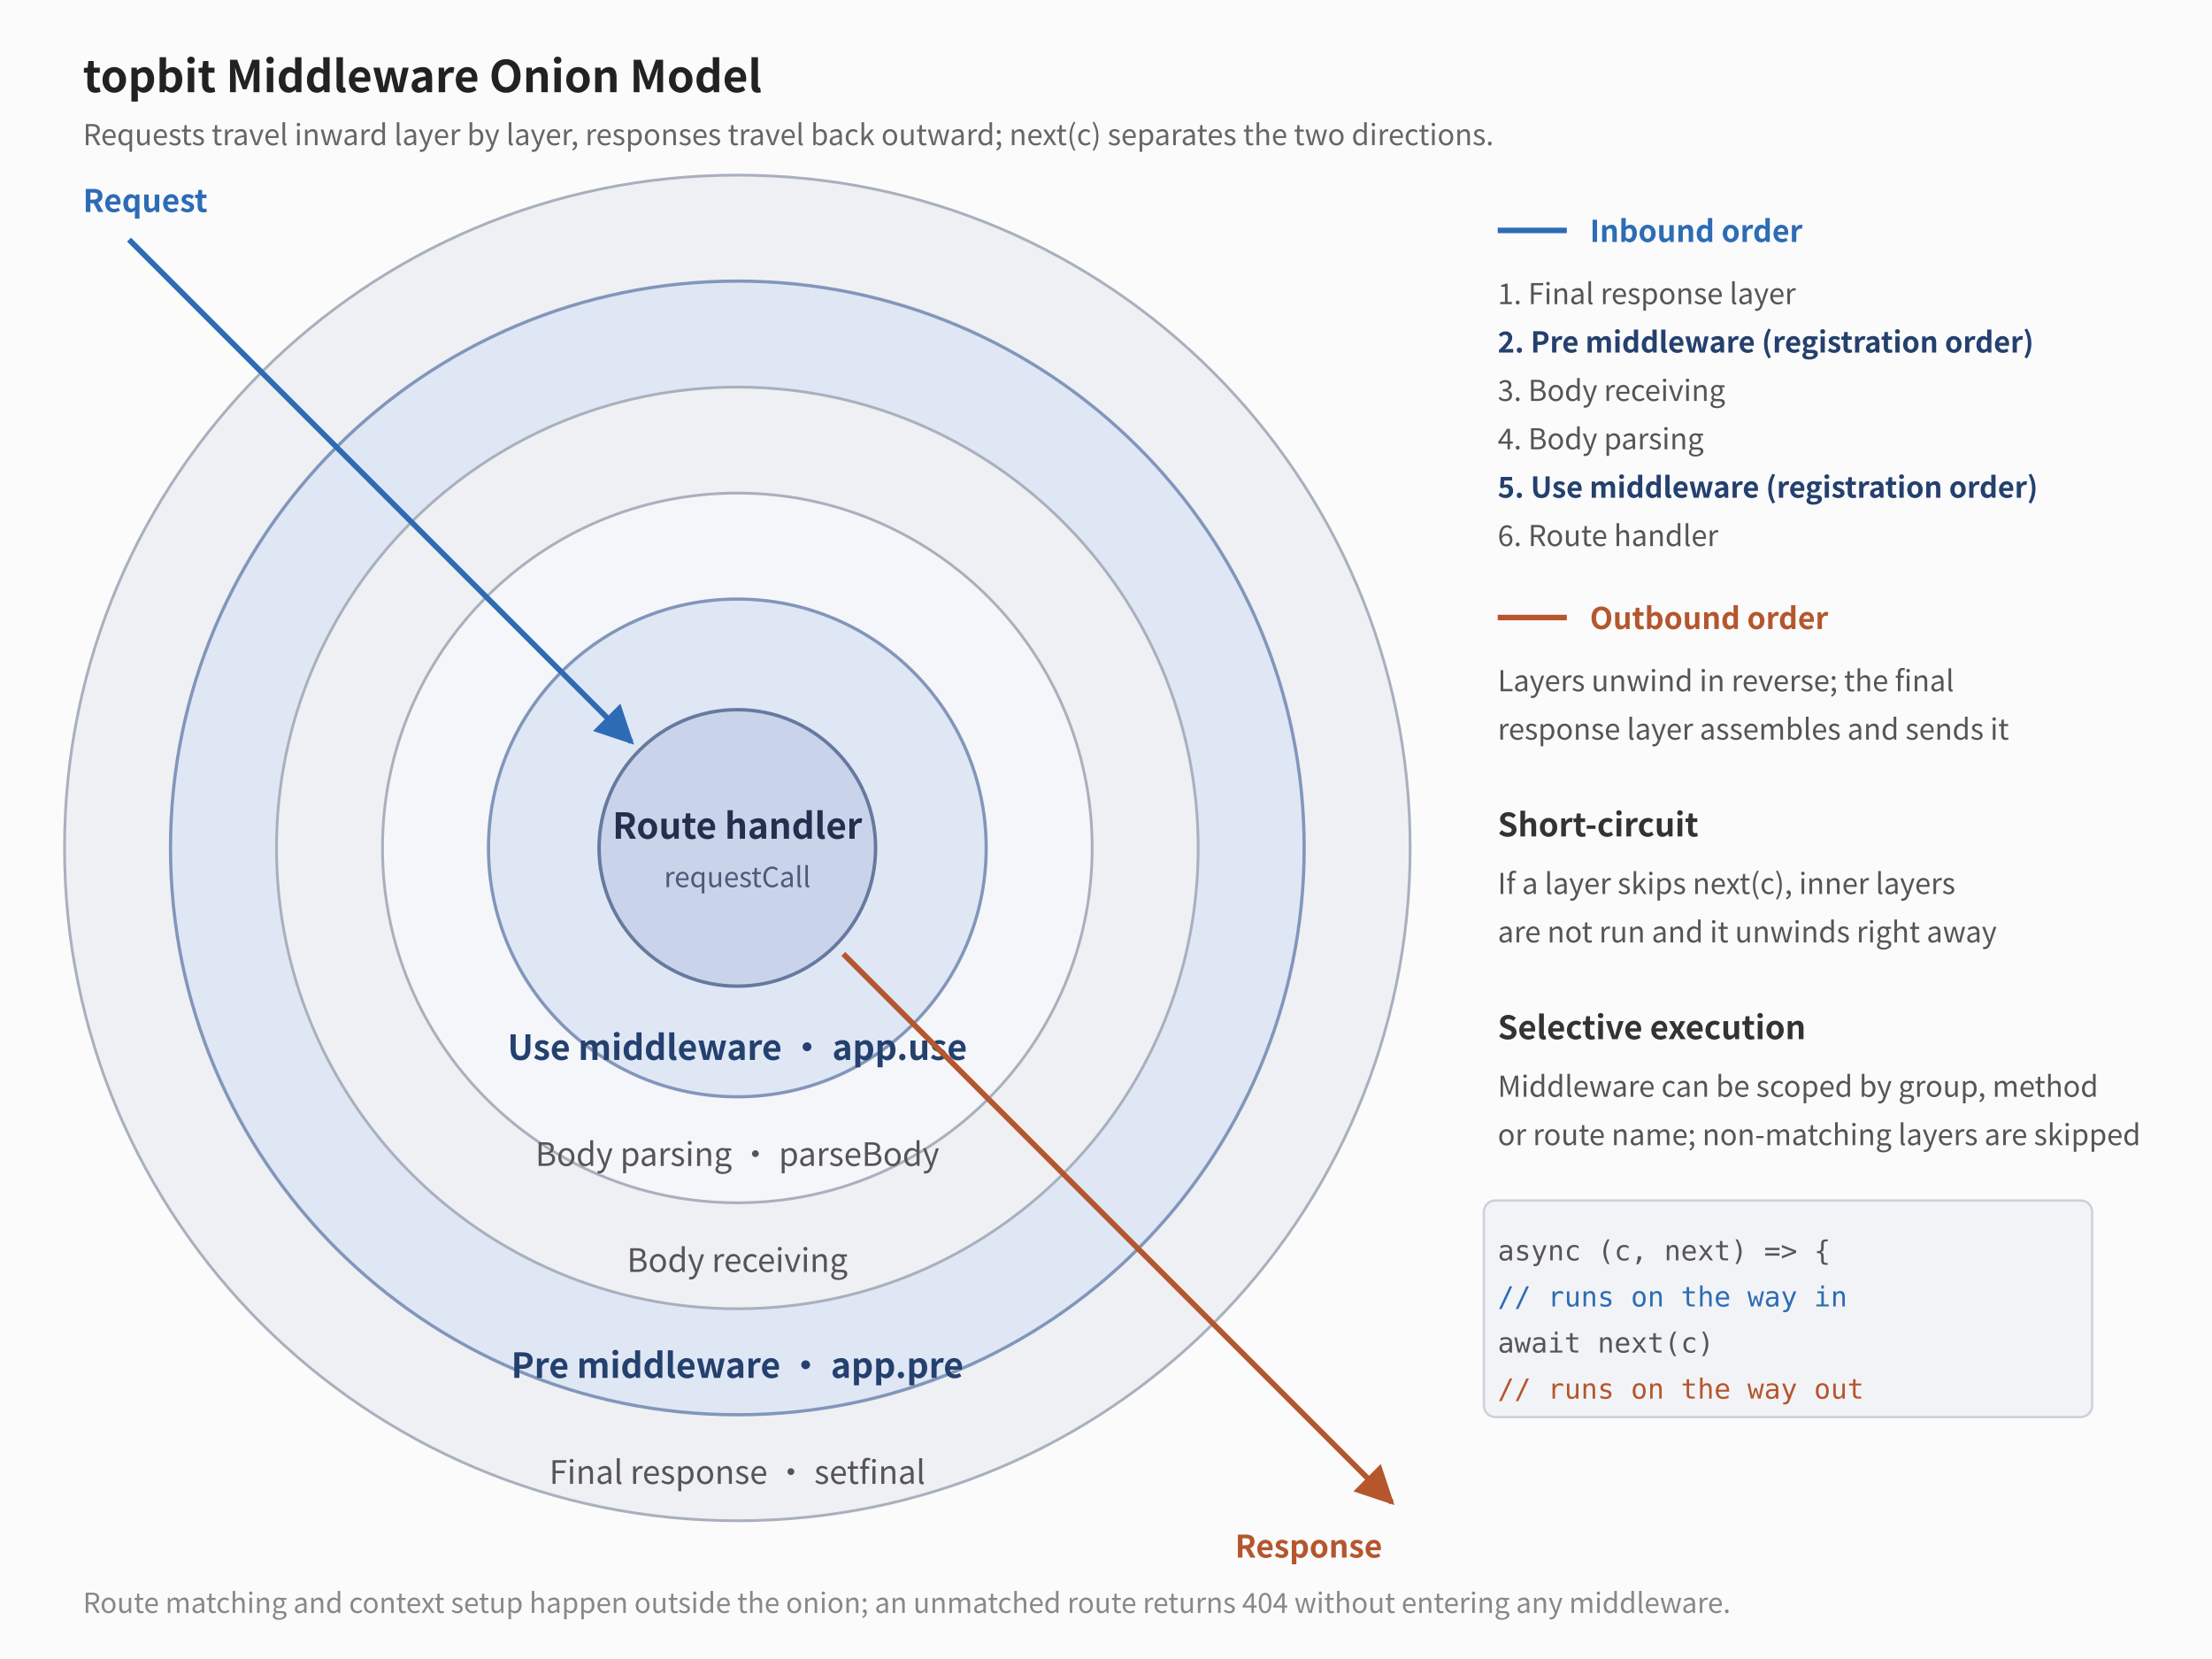
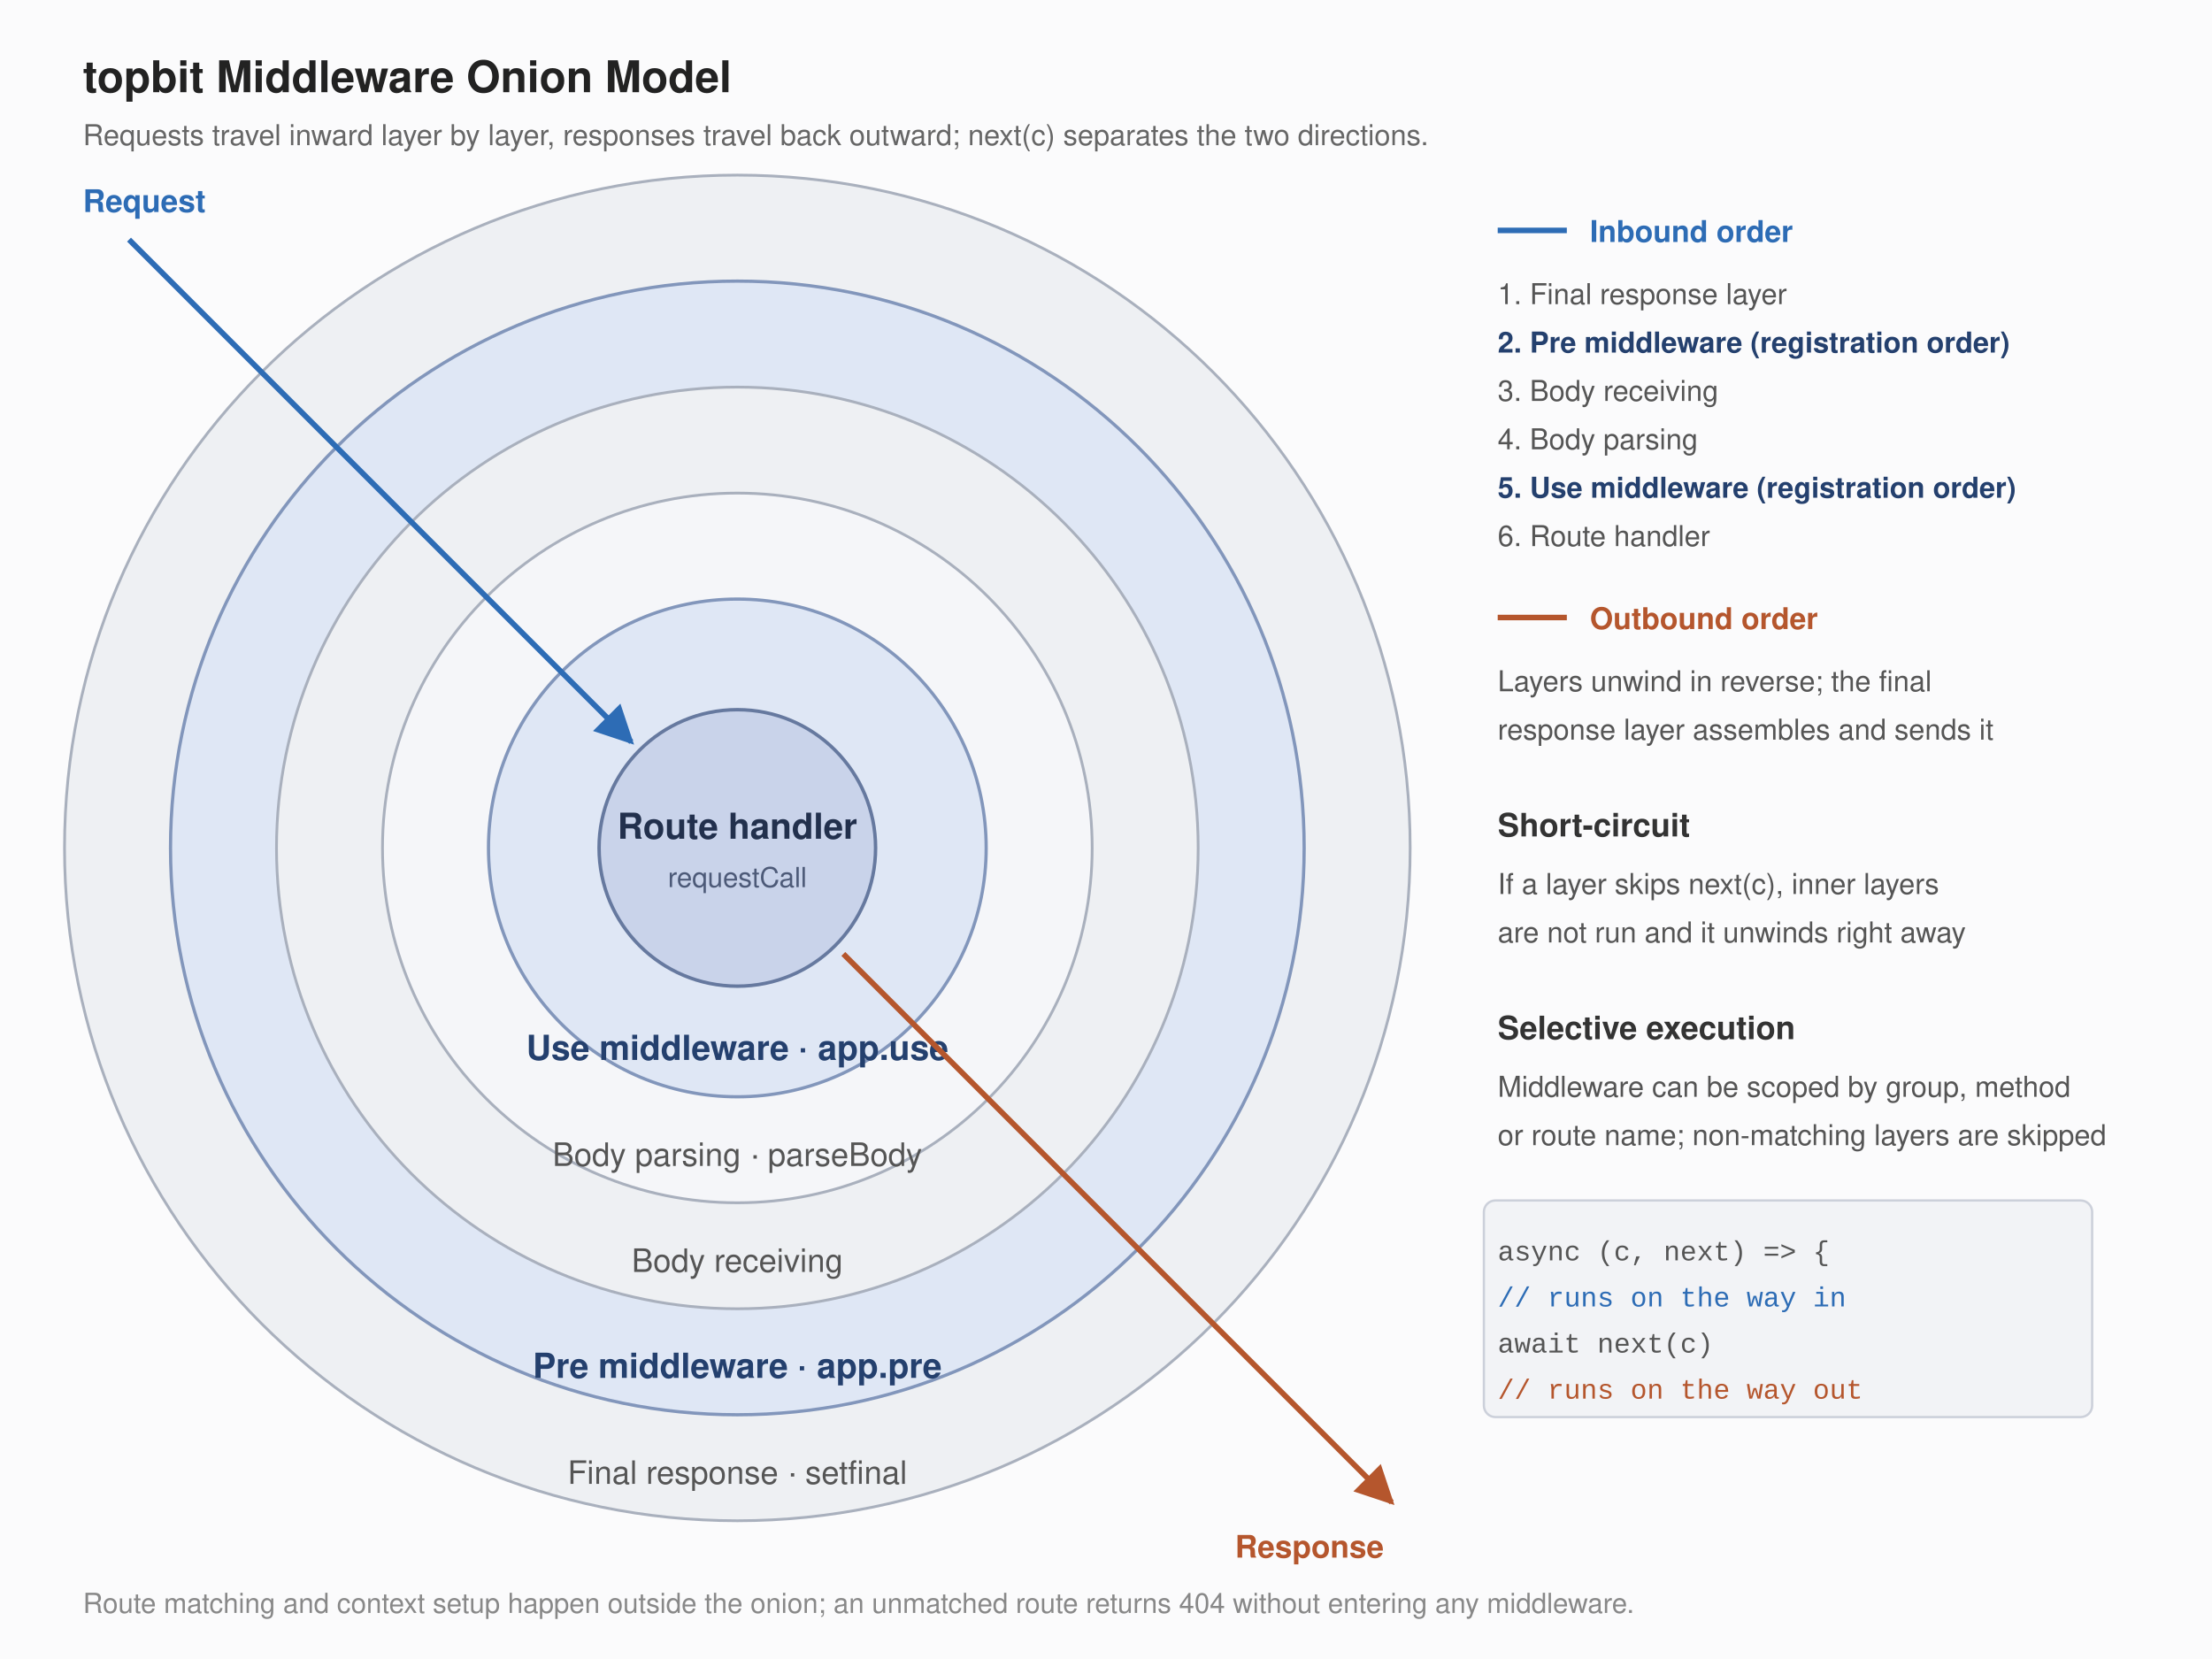
- <svg xmlns="http://www.w3.org/2000/svg" viewBox="0 0 960 720" width="960" height="720" font-family="'PingFang SC','Hiragino Sans GB','Microsoft YaHei','Source Han Sans SC','Noto Sans CJK SC',sans-serif">
+ <svg xmlns="http://www.w3.org/2000/svg" viewBox="0 0 960 720" width="960" height="720" font-family="'Helvetica Neue',Helvetica,Arial,sans-serif">
  <defs>
    <marker id="ahi" viewBox="0 0 10 10" refX="9" refY="5" markerWidth="7" markerHeight="7" orient="auto-start-reverse">
      <path d="M 0 0 L 10 5 L 0 10 z" fill="#2d6cb5" />
    </marker>
    <marker id="aho" viewBox="0 0 10 10" refX="9" refY="5" markerWidth="7" markerHeight="7" orient="auto-start-reverse">
      <path d="M 0 0 L 10 5 L 0 10 z" fill="#b5562d" />
    </marker>
  </defs>
  <rect width="960" height="720" fill="#fbfbfc" />
  <text x="36" y="40" font-size="19" fill="#222" font-weight="600">topbit Middleware Onion Model</text>
  <text x="36" y="63" font-size="12.5" fill="#666">Requests travel inward layer by layer, responses travel back outward; next(c) separates the two directions.</text>
  <g transform="translate(320,368)">
    <circle r="292" fill="#eef0f3" stroke="#a9b0bd" stroke-width="1.2" />
    <circle r="246" fill="#dfe7f5" stroke="#8296bb" stroke-width="1.4" />
    <circle r="200" fill="#eef0f3" stroke="#a9b0bd" stroke-width="1.2" />
    <circle r="154" fill="#f5f6f9" stroke="#a9b0bd" stroke-width="1.2" />
    <circle r="108" fill="#dfe7f5" stroke="#8296bb" stroke-width="1.4" />
    <circle r="60" fill="#c9d3ea" stroke="#66799f" stroke-width="1.5" />
    <text y="276" text-anchor="middle" font-size="14" fill="#555">Final response · setfinal</text>
    <text y="230" text-anchor="middle" font-size="15" fill="#24406e" font-weight="600">Pre middleware · app.pre</text>
    <text y="184" text-anchor="middle" font-size="14" fill="#555">Body receiving</text>
    <text y="138" text-anchor="middle" font-size="14" fill="#555">Body parsing · parseBody</text>
    <text y="92" text-anchor="middle" font-size="15" fill="#24406e" font-weight="600">Use middleware · app.use</text>
    <text y="-4" text-anchor="middle" font-size="15.5" fill="#22304d" font-weight="600">Route handler</text>
    <text y="17" text-anchor="middle" font-size="12" fill="#4d5a78">requestCall</text>
  </g>
  <path d="M 56 104 L 274 322" stroke="#2d6cb5" stroke-width="2.4" fill="none" marker-end="url(#ahi)" />
  <text x="36" y="92" font-size="13.5" fill="#2d6cb5" font-weight="600">Request</text>
  <path d="M 366 414 L 604 652" stroke="#b5562d" stroke-width="2.4" fill="none" marker-end="url(#aho)" />
  <text x="536" y="676" font-size="13.5" fill="#b5562d" font-weight="600">Response</text>
  <text x="36" y="700" font-size="12" fill="#888">Route matching and context setup happen outside the onion; an unmatched route returns 404 without entering any middleware.</text>
  <g transform="translate(650,116)">
    <line x1="0" y1="-16" x2="30" y2="-16" stroke="#2d6cb5" stroke-width="2.4" />
    <text x="40" y="-11" font-size="13" fill="#2d6cb5" font-weight="600">Inbound order</text>
    <text y="16" font-size="12.5" fill="#555">1. Final response layer</text>
    <text y="37" font-size="12.5" fill="#24406e" font-weight="600">2. Pre middleware (registration order)</text>
    <text y="58" font-size="12.5" fill="#555">3. Body receiving</text>
    <text y="79" font-size="12.5" fill="#555">4. Body parsing</text>
    <text y="100" font-size="12.5" fill="#24406e" font-weight="600">5. Use middleware (registration order)</text>
    <text y="121" font-size="12.5" fill="#555">6. Route handler</text>
    <line x1="0" y1="152" x2="30" y2="152" stroke="#b5562d" stroke-width="2.4" />
    <text x="40" y="157" font-size="13" fill="#b5562d" font-weight="600">Outbound order</text>
    <text y="184" font-size="12.5" fill="#555">Layers unwind in reverse; the final</text>
    <text y="205" font-size="12.5" fill="#555">response layer assembles and sends it</text>
    <text y="247" font-size="14" fill="#333" font-weight="600">Short-circuit</text>
    <text y="272" font-size="12.5" fill="#555">If a layer skips next(c), inner layers</text>
    <text y="293" font-size="12.5" fill="#555">are not run and it unwinds right away</text>
    <text y="335" font-size="14" fill="#333" font-weight="600">Selective execution</text>
    <text y="360" font-size="12.5" fill="#555">Middleware can be scoped by group, method</text>
    <text y="381" font-size="12.5" fill="#555">or route name; non-matching layers are skipped</text>
    <rect x="-6" y="405" width="264" height="94" rx="5" fill="#f2f3f6" stroke="#ccd0da" />
-     <text y="431" font-size="12" fill="#555" font-family="ui-monospace,Menlo,Consolas,monospace">async (c, next) =&gt; {</text>
-     <text y="451" font-size="12" fill="#2d6cb5" font-family="ui-monospace,Menlo,Consolas,monospace">  // runs on the way in</text>
-     <text y="471" font-size="12" fill="#555" font-family="ui-monospace,Menlo,Consolas,monospace">  await next(c)</text>
-     <text y="491" font-size="12" fill="#b5562d" font-family="ui-monospace,Menlo,Consolas,monospace">  // runs on the way out</text>
+     <text y="431" font-size="12" fill="#555" font-family="Consolas,Monaco,'Courier New',monospace">async (c, next) =&gt; {</text>
+     <text y="451" font-size="12" fill="#2d6cb5" font-family="Consolas,Monaco,'Courier New',monospace">  // runs on the way in</text>
+     <text y="471" font-size="12" fill="#555" font-family="Consolas,Monaco,'Courier New',monospace">  await next(c)</text>
+     <text y="491" font-size="12" fill="#b5562d" font-family="Consolas,Monaco,'Courier New',monospace">  // runs on the way out</text>
  </g>
</svg>
